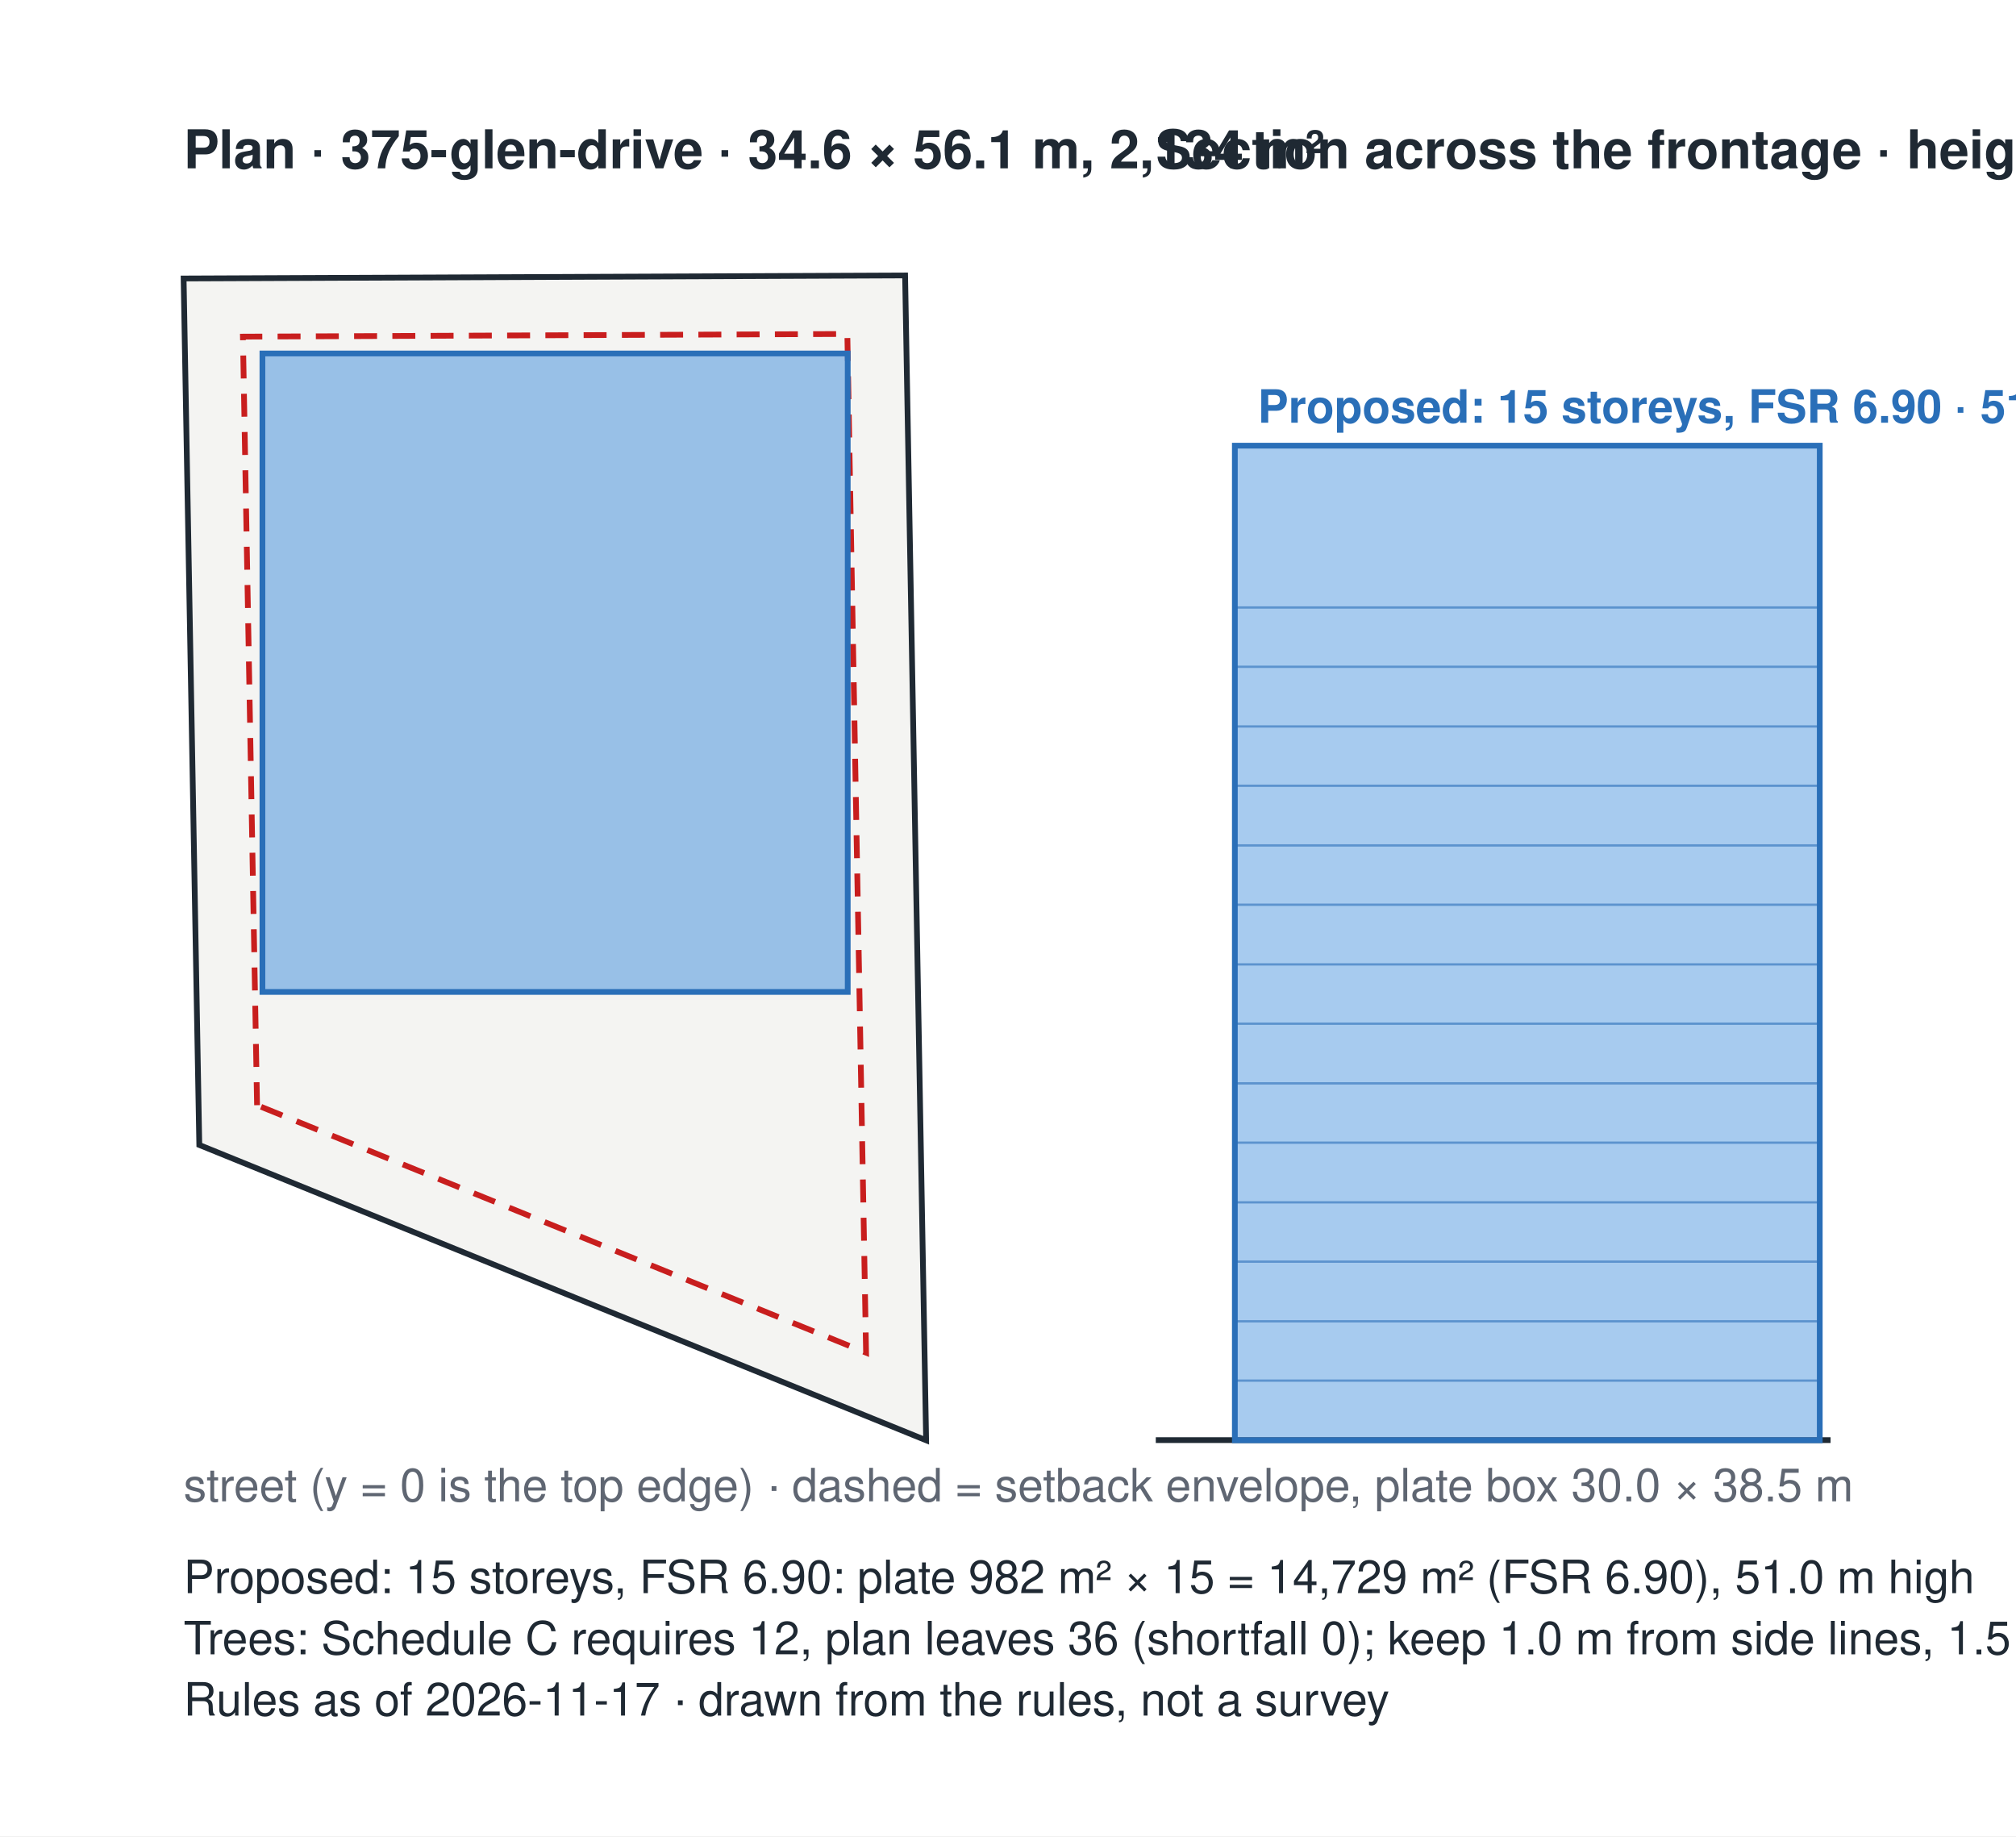
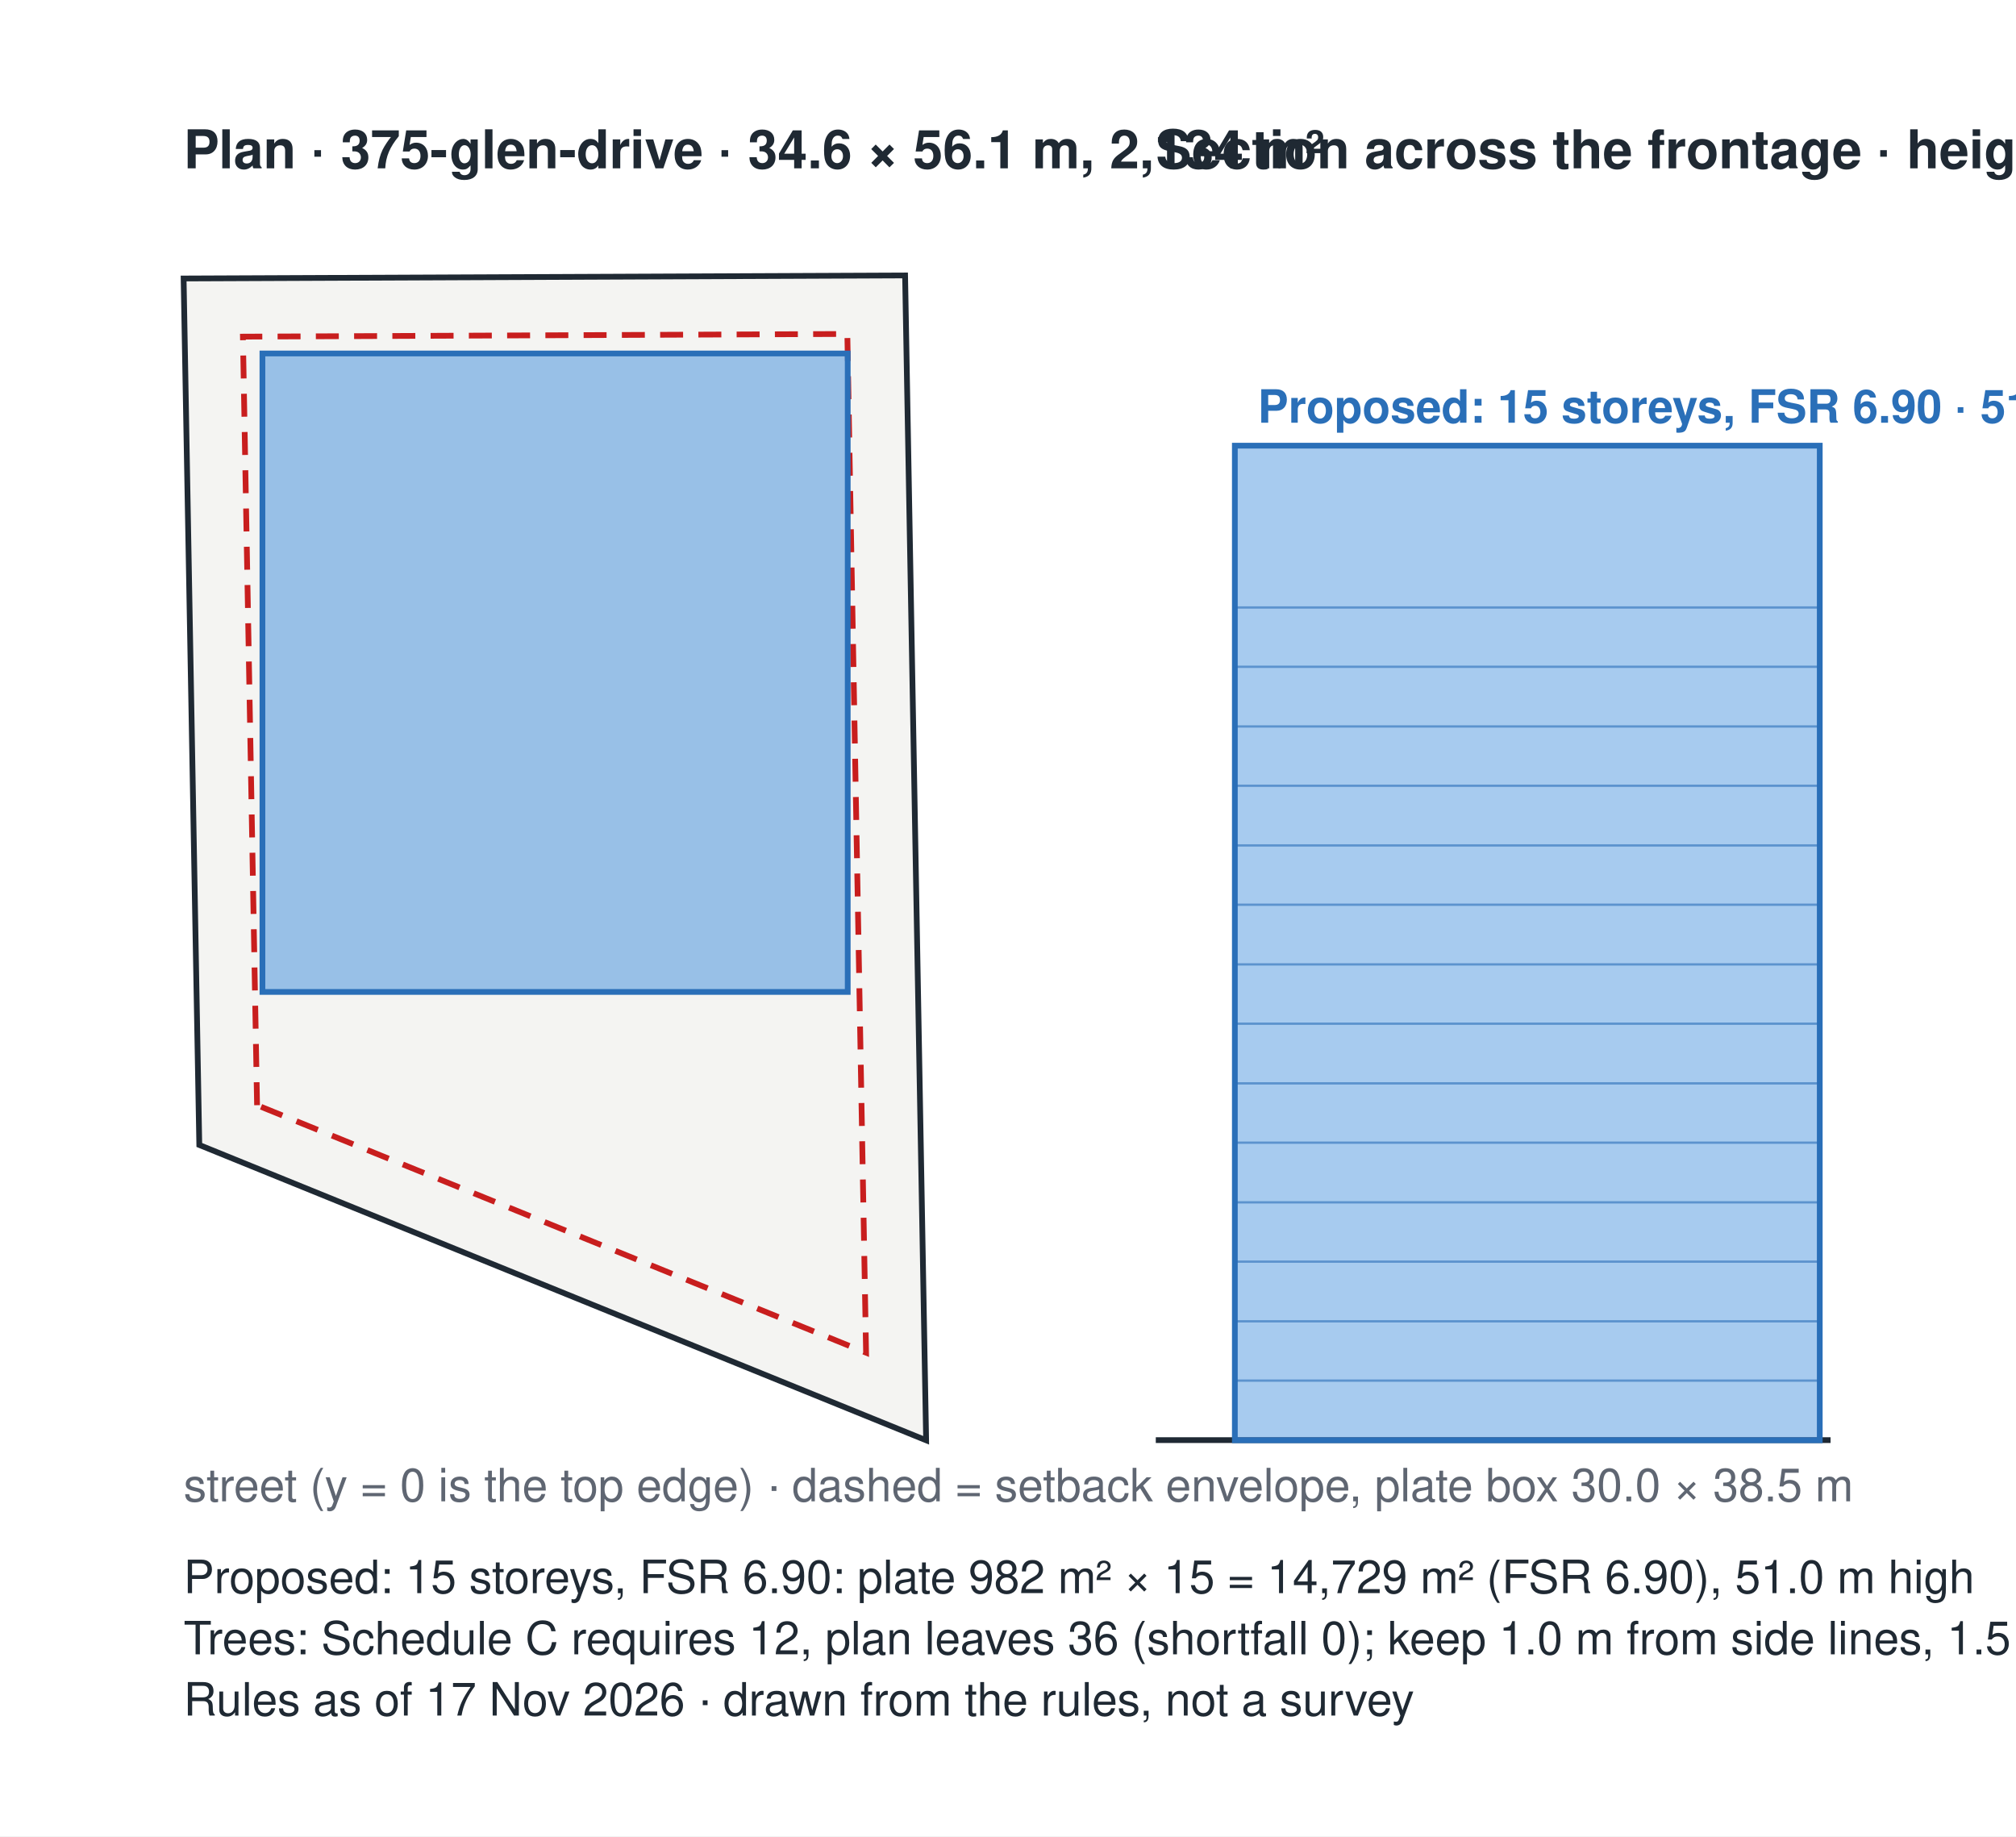
<svg xmlns="http://www.w3.org/2000/svg" width="527" height="480" viewBox="0 0 527 480" font-family="IBM Plex Sans, Helvetica, Arial, sans-serif" font-size="12" fill="#1f2933">
  <rect width="100%" height="100%" fill="#ffffff" />
  <text x="48" y="44" font-size="14" font-weight="600">Plan · 375-glen-drive · 34.6 × 56.1 m, 2,134 m²</text>
  <polygon points="52.1,299.3 48.0,72.8 236.6,72.0 242.1,376.5" fill="#f4f4f2" stroke="#1f2933" stroke-width="1.5" stroke-dasharray="" fill-opacity="1.0" />
  <polygon points="67.2,288.9 63.5,88.0 221.5,87.3 226.4,353.6" fill="none" stroke="#c81e1e" stroke-width="1.5" stroke-dasharray="6 4" fill-opacity="1.0" />
  <polygon points="68.6,92.4 221.6,92.4 221.6,259.3 68.6,259.3" fill="#3c8cdc" stroke="#2a6fb8" stroke-width="1.5" stroke-dasharray="" fill-opacity="0.5" />
  <text x="48" y="392.455" fill="#5f6672">street (y = 0 is the top edge) · dashed = setback envelope, plate box 30.0 × 38.5 m</text>
  <text x="302.133" y="44" font-size="14" font-weight="600">Section across the frontage · heights in m</text>
  <line x1="302.133" y1="376.455" x2="478.525" y2="376.455" stroke="#1f2933" stroke-width="1.5" />
  <rect x="322.8" y="116.5" width="152.9" height="260.0" fill="#3c8cdc" fill-opacity="0.45" stroke="#2a6fb8" stroke-width="1.5" />
  <line x1="322.8" y1="360.9" x2="475.7" y2="360.9" stroke="#2a6fb8" stroke-width="0.6" stroke-opacity="0.6" />
  <line x1="322.8" y1="345.4" x2="475.7" y2="345.4" stroke="#2a6fb8" stroke-width="0.6" stroke-opacity="0.6" />
  <line x1="322.8" y1="329.8" x2="475.7" y2="329.8" stroke="#2a6fb8" stroke-width="0.6" stroke-opacity="0.6" />
  <line x1="322.8" y1="314.3" x2="475.7" y2="314.3" stroke="#2a6fb8" stroke-width="0.6" stroke-opacity="0.6" />
  <line x1="322.8" y1="298.7" x2="475.7" y2="298.7" stroke="#2a6fb8" stroke-width="0.6" stroke-opacity="0.6" />
  <line x1="322.8" y1="283.2" x2="475.7" y2="283.2" stroke="#2a6fb8" stroke-width="0.6" stroke-opacity="0.6" />
  <line x1="322.8" y1="267.6" x2="475.7" y2="267.6" stroke="#2a6fb8" stroke-width="0.6" stroke-opacity="0.6" />
  <line x1="322.8" y1="252.1" x2="475.7" y2="252.1" stroke="#2a6fb8" stroke-width="0.6" stroke-opacity="0.6" />
  <line x1="322.8" y1="236.5" x2="475.7" y2="236.5" stroke="#2a6fb8" stroke-width="0.6" stroke-opacity="0.6" />
  <line x1="322.8" y1="221.0" x2="475.7" y2="221.0" stroke="#2a6fb8" stroke-width="0.6" stroke-opacity="0.6" />
  <line x1="322.8" y1="205.4" x2="475.7" y2="205.4" stroke="#2a6fb8" stroke-width="0.6" stroke-opacity="0.6" />
  <line x1="322.8" y1="189.9" x2="475.7" y2="189.9" stroke="#2a6fb8" stroke-width="0.6" stroke-opacity="0.6" />
  <line x1="322.8" y1="174.3" x2="475.7" y2="174.3" stroke="#2a6fb8" stroke-width="0.6" stroke-opacity="0.6" />
  <line x1="322.8" y1="158.8" x2="475.7" y2="158.8" stroke="#2a6fb8" stroke-width="0.6" stroke-opacity="0.6" />
  <text x="328.8" y="110.5" fill="#2a6fb8" font-weight="600">Proposed: 15 storeys, FSR 6.90 · 51.0 m</text>
  <text x="48" y="416.455" fill="#1f2933">Proposed: 15 storeys, FSR 6.90: plate 982 m² × 15 = 14,729 m² (FSR 6.90), 51.0 m high</text>
  <text x="48" y="432.455" fill="#1f2933">Trees: Schedule C requires 12, plan leaves 36 (shortfall 0); keep 1.0 m from side lines, 1.5 m from the building, 2.5 m apart</text>
-   <text x="48" y="448.455" fill="#1f2933">Rules as of 2026-11-17 · drawn from the rules, not a survey</text>
+   <text x="48" y="448.455" fill="#1f2933">Rules as of 17 Nov 2026 · drawn from the rules, not a survey</text>
</svg>
